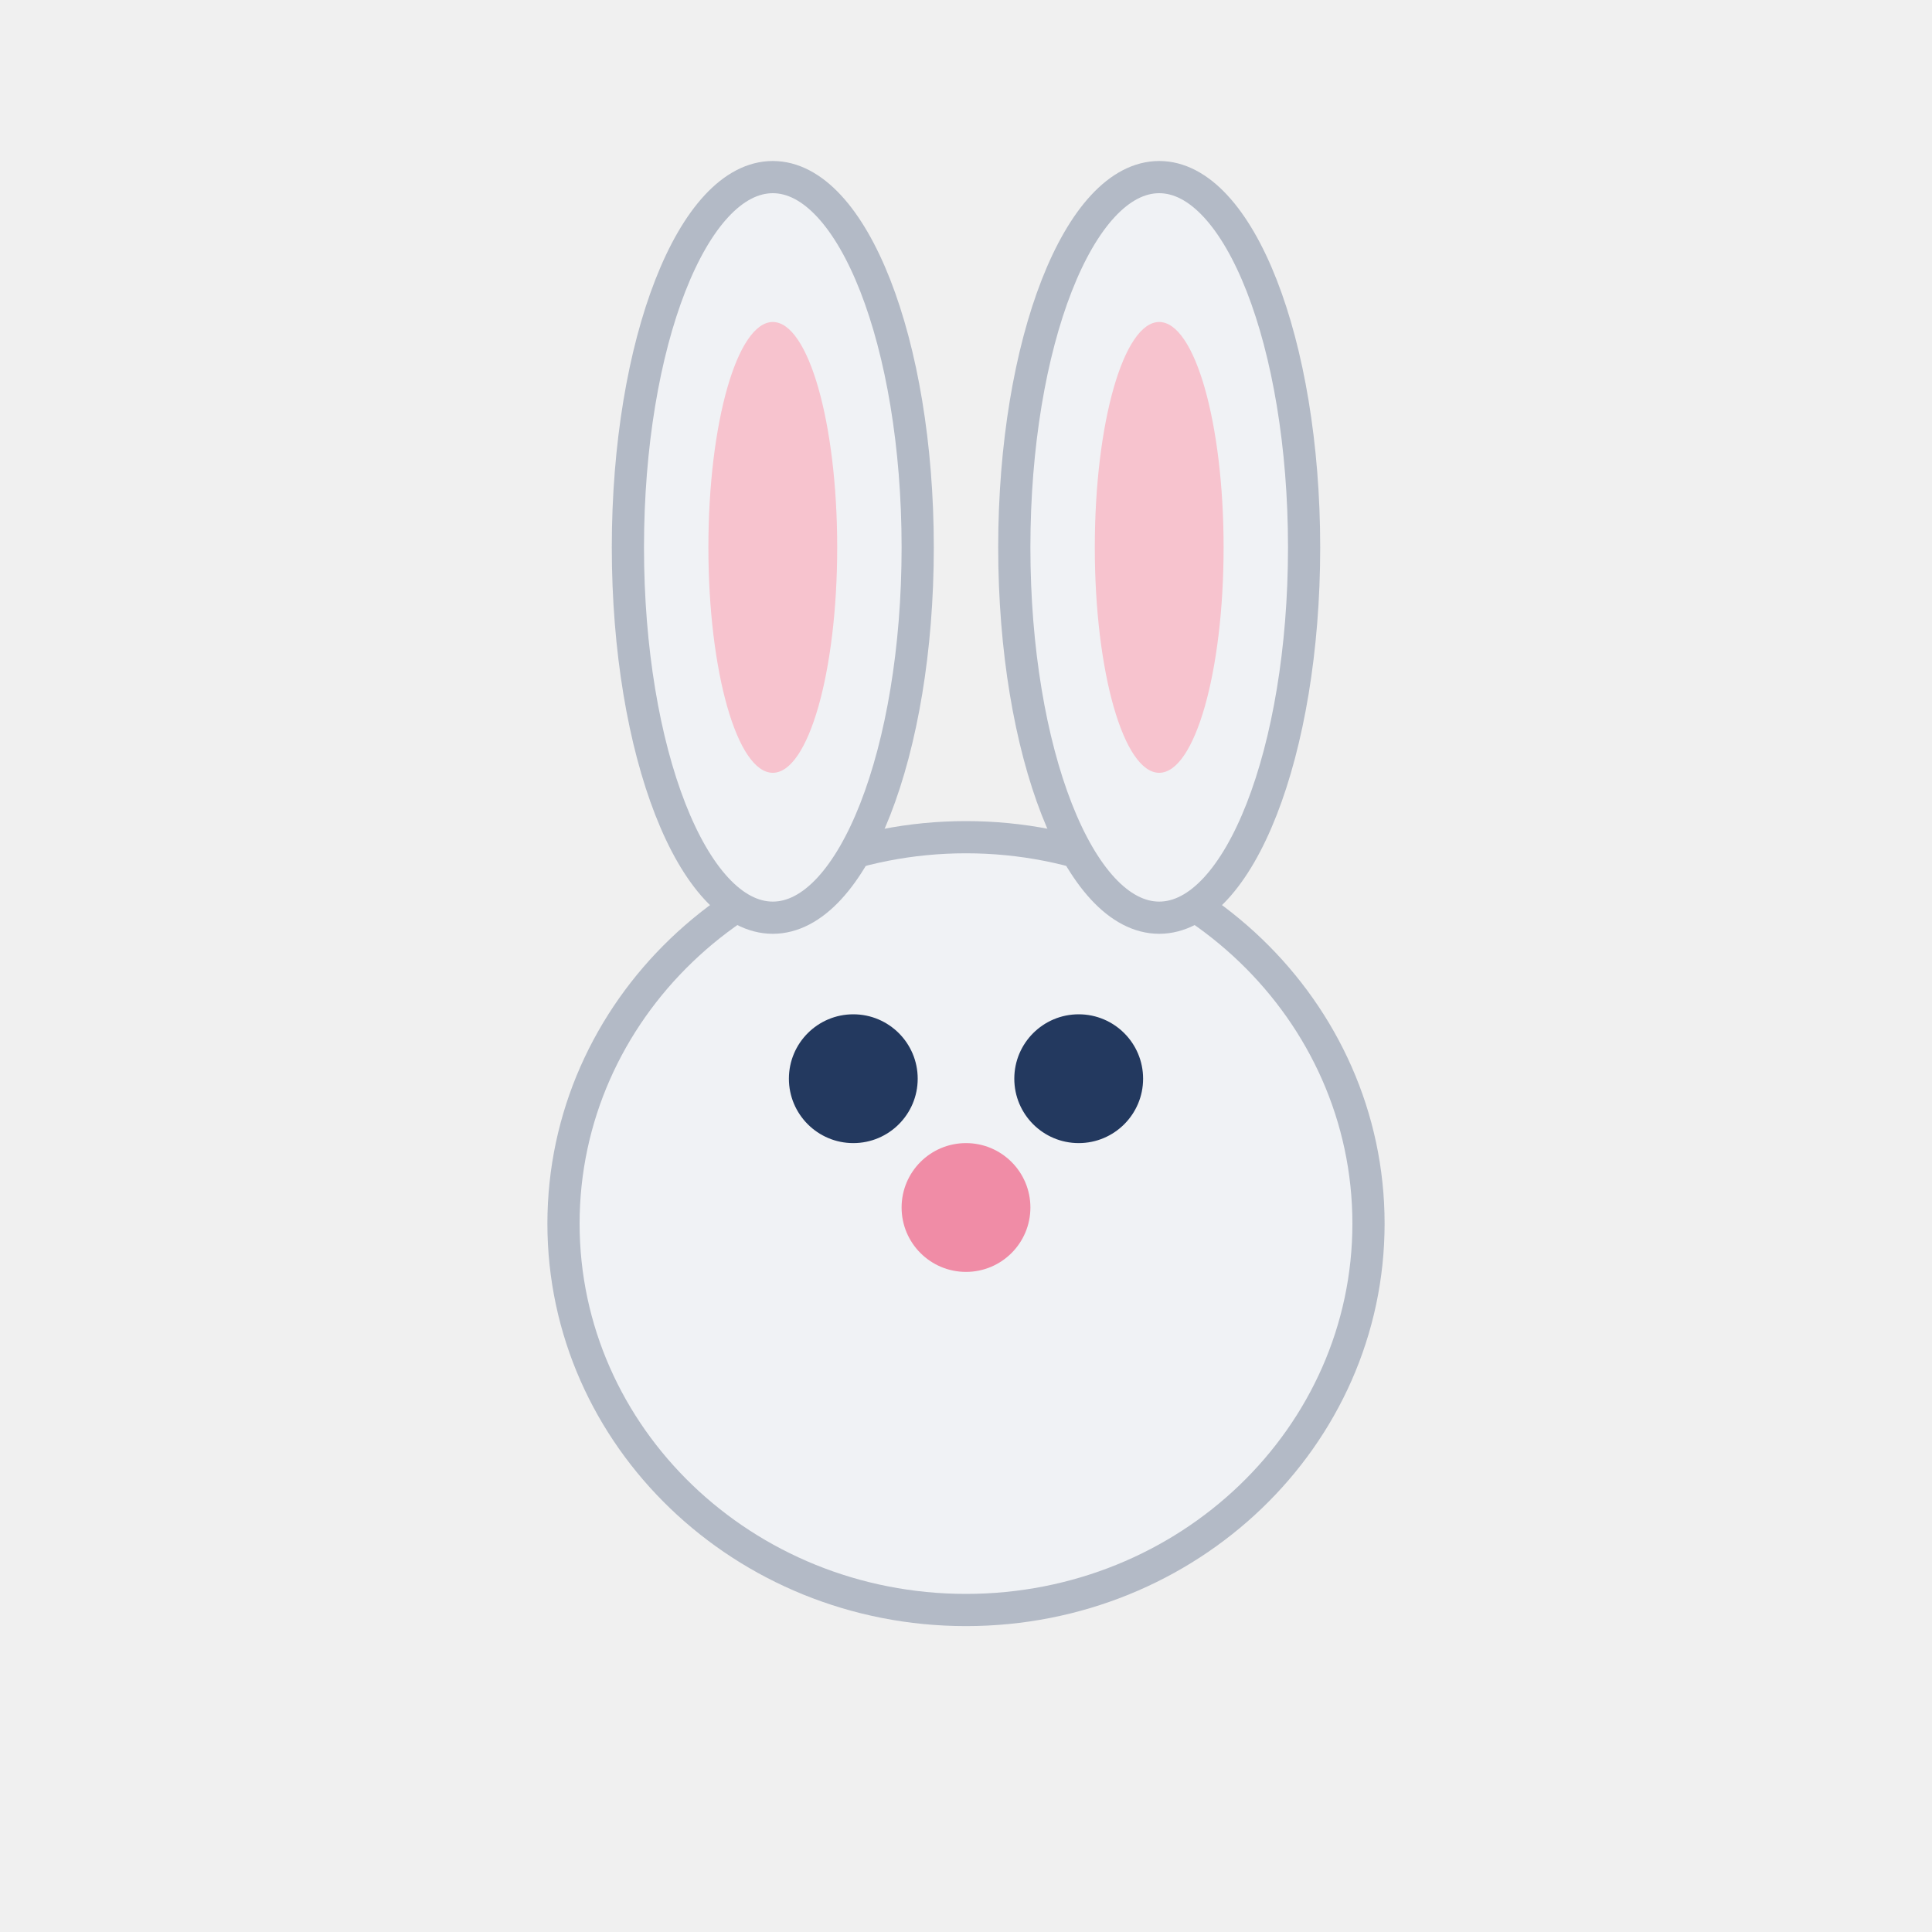
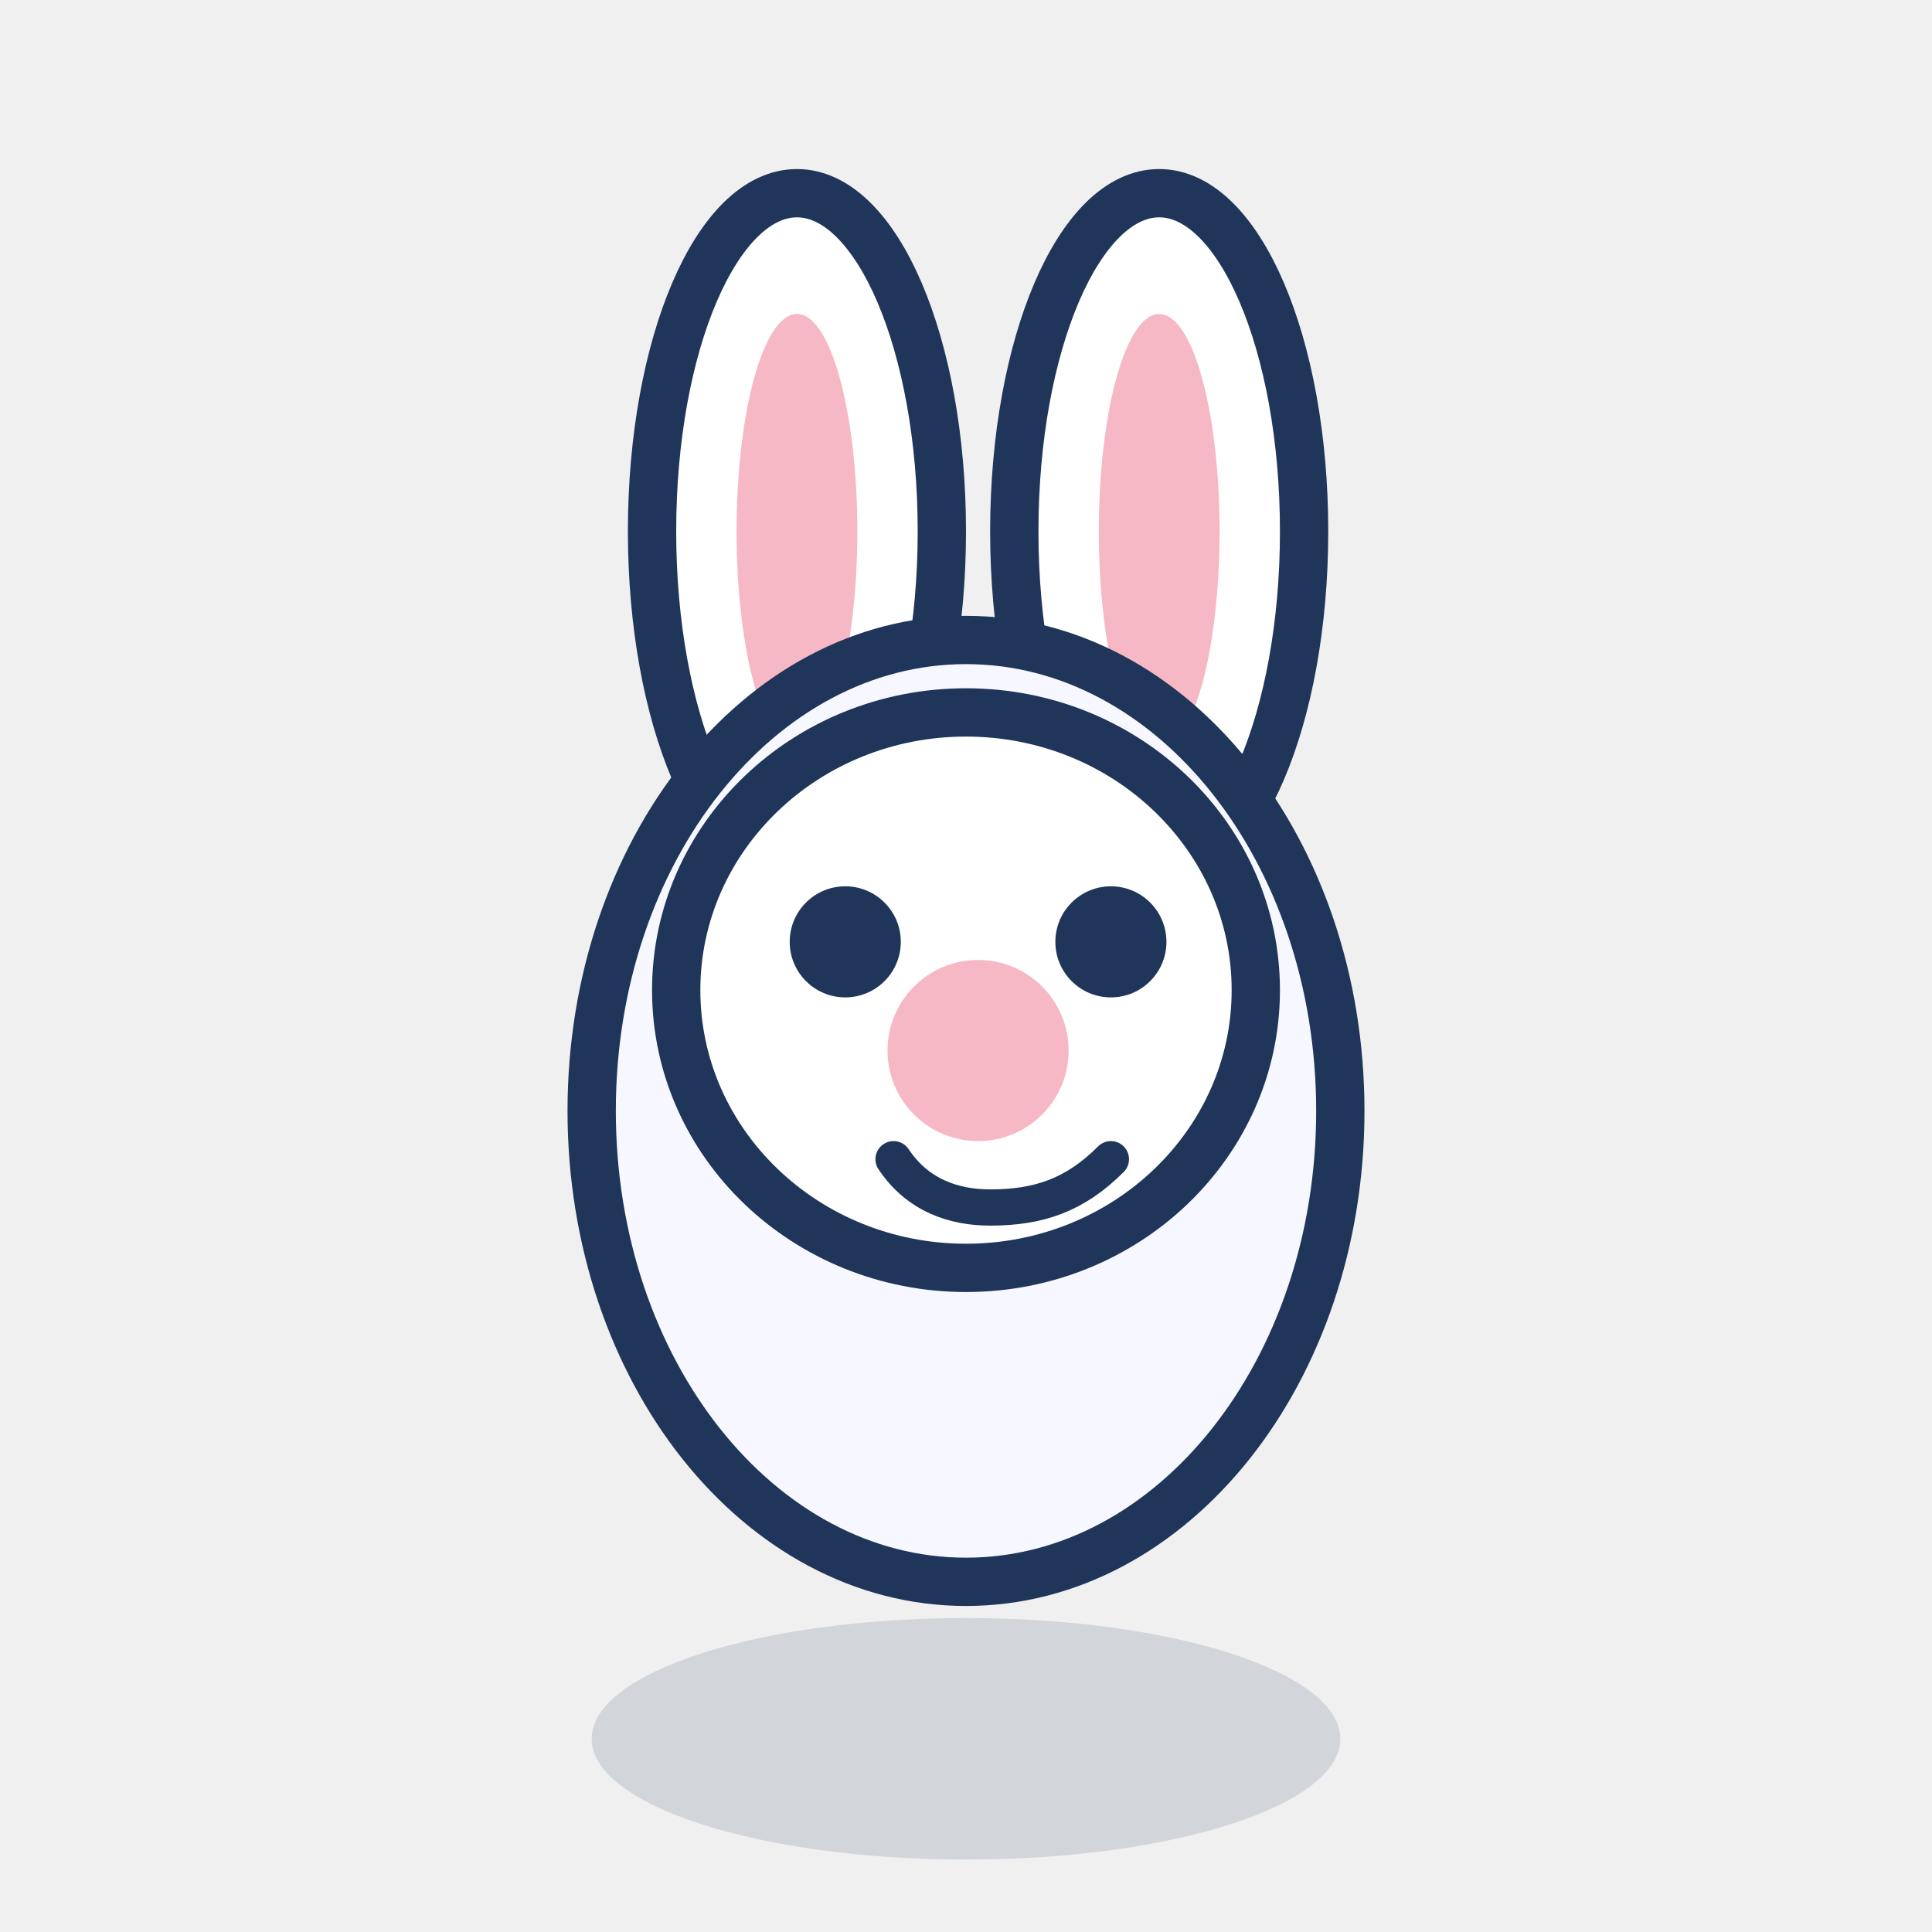
- <svg xmlns="http://www.w3.org/2000/svg" viewBox="0 0 120 120">
-   <ellipse cx="60" cy="76" rx="25" ry="24" fill="#f0f2f5" stroke="#b3bac6" stroke-width="2" />
-   <ellipse cx="48" cy="34" rx="9" ry="23" fill="#f0f2f5" stroke="#b3bac6" stroke-width="2" />
-   <ellipse cx="72" cy="34" rx="9" ry="23" fill="#f0f2f5" stroke="#b3bac6" stroke-width="2" />
-   <ellipse cx="48" cy="34" rx="4" ry="14" fill="#f7c3ce" />
-   <ellipse cx="72" cy="34" rx="4" ry="14" fill="#f7c3ce" />
-   <circle cx="53" cy="67" r="4" fill="#23395f" />
-   <circle cx="67" cy="67" r="4" fill="#23395f" />
-   <circle cx="60" cy="75" r="4" fill="#f08ca6" />
+ <svg xmlns="http://www.w3.org/2000/svg" viewBox="0 0 160 160">
+   <ellipse cx="80" cy="144" rx="31" ry="10" fill="#314565" opacity=".16" />
+   <ellipse cx="66" cy="44" rx="12" ry="28" fill="#fff" stroke="#20355a" stroke-width="4" />
+   <ellipse cx="96" cy="44" rx="12" ry="28" fill="#fff" stroke="#20355a" stroke-width="4" />
+   <ellipse cx="66" cy="44" rx="5" ry="18" fill="#f6b8c4" />
+   <ellipse cx="96" cy="44" rx="5" ry="18" fill="#f6b8c4" />
+   <ellipse cx="80" cy="92" rx="31" ry="39" fill="#f7f8ff" stroke="#20355a" stroke-width="4" />
+   <ellipse cx="80" cy="82" rx="24" ry="23" fill="#fff" stroke="#20355a" stroke-width="4" />
+   <circle cx="70" cy="78" r="4.6" fill="#20355a" />
+   <circle cx="92" cy="78" r="4.6" fill="#20355a" />
+   <circle cx="81" cy="87" r="7.5" fill="#f6b8c4" />
+   <path d="M74 96c2 3 5 4 8 4 4 0 7-1 10-4" fill="none" stroke="#20355a" stroke-width="3" stroke-linecap="round" />
</svg>
